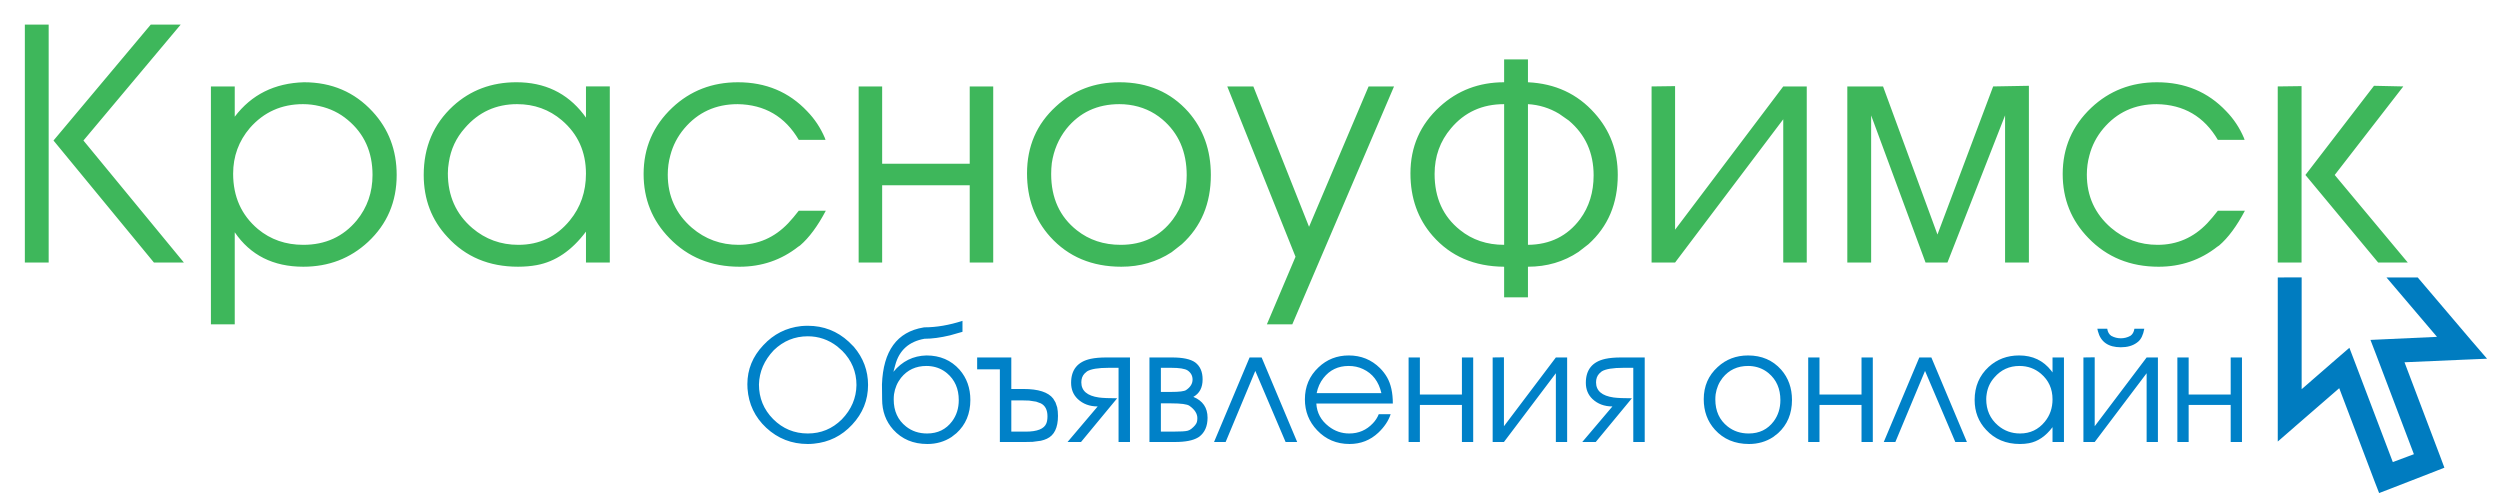
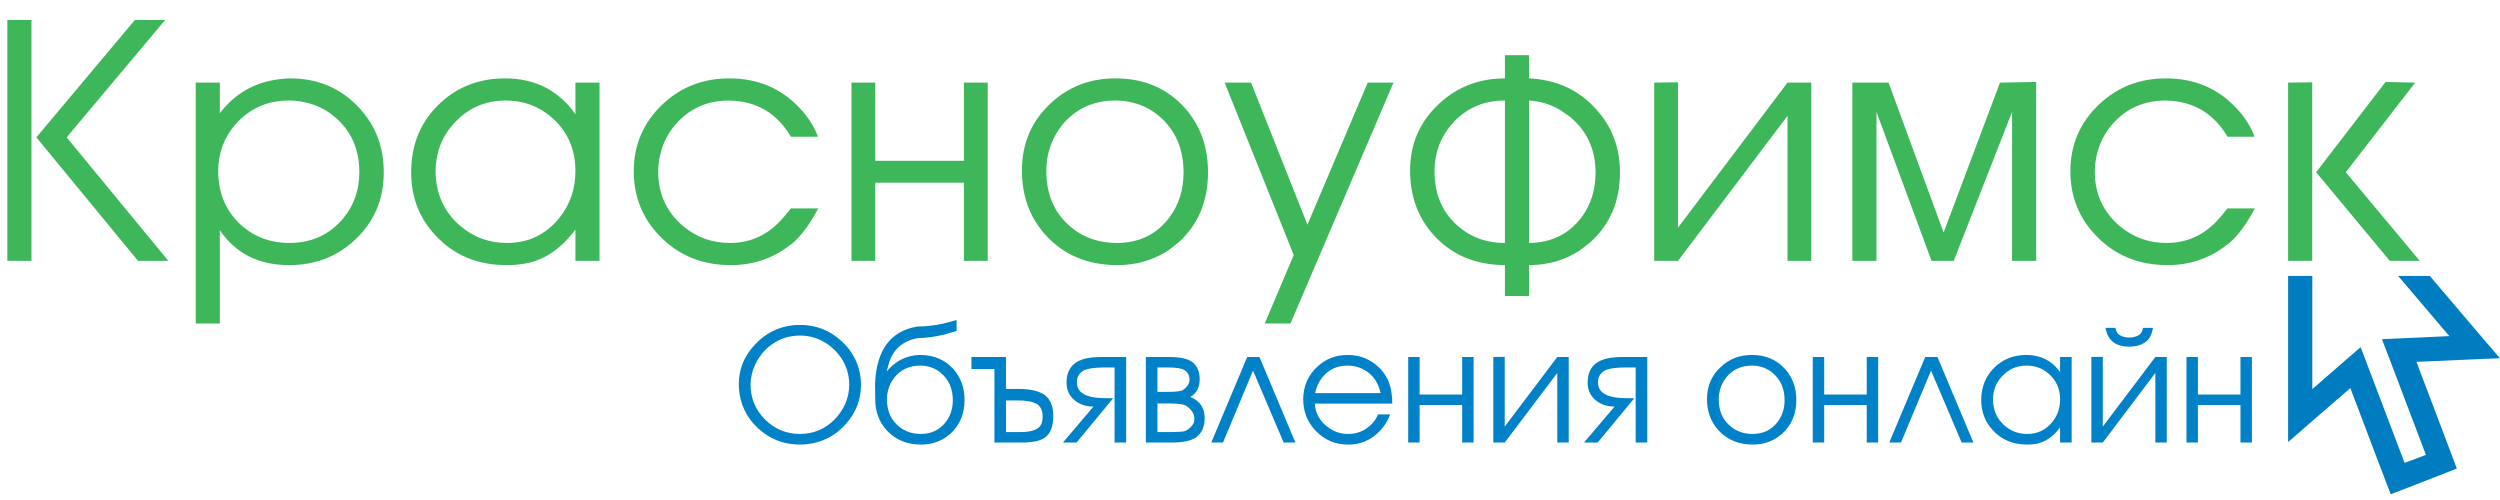
- <svg xmlns="http://www.w3.org/2000/svg" version="1.2" baseProfile="tiny" width="360" height="72" overflow="scroll">
-   <polygon fill-rule="evenodd" fill="#007CC0" points="327.998,39.952 327.998,63.58 330.814,61.13 336.85,55.899 341.971,69.396 342.593,71 344.201,70.382 350.417,67.966 351.993,67.347 351.405,65.772 346.249,52.167 354.624,51.802 358.136,51.655 355.832,48.985 348.151,39.951 343.651,39.951 350.928,48.507 343.725,48.837 341.346,48.947 342.19,51.141 347.602,65.406 344.565,66.539 339.19,52.383 338.311,50.08 336.447,51.69 331.438,56.044 331.438,39.949 327.996,39.951 327.998,39.952" />
+ <svg xmlns="http://www.w3.org/2000/svg" version="1.2" baseProfile="tiny" width="360" height="72">
+   <polygon fill-rule="evenodd" fill="#007CC0" points="329.489,39.739 329.489,63.659 332.34,61.178 338.45,55.883 343.635,69.546 344.264,71.17 345.892,70.544 352.185,68.099 353.781,67.472 353.185,65.878 347.966,52.104 356.444,51.735 360,51.587 357.668,48.883 349.891,39.738 345.336,39.738 352.702,48.399 345.41,48.734 343.002,48.845 343.857,51.066 349.335,65.508 346.26,66.654 340.819,52.323 339.93,49.992 338.043,51.621 332.972,56.03 332.972,39.736 329.487,39.738 329.489,39.739" />
  <g fill="#0081C8">
-     <path d="M251.725 51.185c1.959 0 3.546.683 4.763 2.048 1.038 1.187 1.558 2.641 1.558 4.361 0 1.973-.668 3.568-2.002 4.784l-.713.557c-1.023.667-2.181 1.001-3.471 1.001-2.033 0-3.672-.689-4.918-2.069-1.068-1.187-1.603-2.648-1.603-4.384 0-1.869.667-3.412 2.003-4.629 1.201-1.113 2.662-1.669 4.383-1.669zm0 1.513c-1.527 0-2.752.571-3.671 1.713-.534.683-.868 1.469-1.001 2.359-.03.252-.045.504-.045.756 0 1.662.594 2.96 1.78 3.895.846.668 1.854 1.001 3.026 1.001 1.527 0 2.729-.585 3.605-1.758.637-.859.956-1.876.956-3.048 0-1.632-.563-2.923-1.69-3.872-.654-.549-1.418-.883-2.293-1.002-.222-.029-.445-.044-.667-.044zM260.381 63.646v-12.171h1.625v5.34h6.053v-5.34h1.625v12.172h-1.625v-5.341h-6.053v5.341h-1.625zM278.116 51.475l5.118 12.172h-1.669l-4.361-10.236-4.272 10.236h-1.669l5.118-12.172h1.735zM297.209 51.475v12.172h-1.646v-2.137c-.979 1.306-2.115 2.077-3.405 2.314-.4.074-.831.111-1.29.111-2.004 0-3.627-.683-4.874-2.047-1.098-1.172-1.646-2.604-1.646-4.295 0-1.929.675-3.516 2.024-4.762 1.202-1.098 2.663-1.647 4.385-1.647 1.943 0 3.485.734 4.628 2.203l.179.245v-2.158h1.645zm-6.409 1.223c-1.454 0-2.655.549-3.604 1.646-.609.683-.979 1.477-1.113 2.381-.044.253-.066.505-.066.757 0 1.558.563 2.818 1.691 3.783.904.771 1.965 1.156 3.182 1.156 1.454 0 2.641-.563 3.561-1.69.742-.905 1.113-1.98 1.113-3.227 0-1.514-.557-2.744-1.67-3.694-.876-.741-1.908-1.112-3.094-1.112zM300.012 63.646v-12.171l1.625-.022v9.925l7.477-9.902h1.625v12.172h-1.625v-9.902l-7.477 9.902h-1.625zm2.004-16.311h1.424c.074.476.267.816.578 1.024.43.237.891.355 1.38.355s.949-.118 1.38-.355c.311-.208.504-.549.578-1.024h1.424c-.163.891-.459 1.514-.89 1.869l-.2.156c-.594.431-1.357.646-2.292.646-1.796 0-2.894-.765-3.294-2.292l-.088-.379zM313.541 63.646v-12.171h1.625v5.34h6.053v-5.34h1.625v12.172h-1.625v-5.341h-6.053v5.341h-1.625z" />
-   </g>
-   <g fill="#0081C8">
-     <path d="M116.322 46.912c2.27 0 4.235.765 5.897 2.292l.734.734c1.365 1.603 2.047 3.435 2.047 5.497 0 2.181-.765 4.087-2.292 5.719-1.499 1.617-3.338 2.528-5.519 2.736-.297.03-.586.045-.868.045-2.314 0-4.31-.779-5.986-2.337-1.632-1.527-2.529-3.404-2.692-5.63-.015-.207-.022-.422-.022-.645 0-2.122.764-3.991 2.292-5.608 1.483-1.602 3.301-2.521 5.452-2.759.312-.028.631-.044.957-.044zm0 1.514c-1.884 0-3.516.667-4.896 2.003-1.379 1.454-2.092 3.101-2.136 4.939 0 1.943.682 3.605 2.047 4.984 1.379 1.38 3.041 2.069 4.984 2.069 1.899 0 3.531-.675 4.896-2.024 1.38-1.424 2.084-3.071 2.114-4.94 0-1.913-.683-3.56-2.047-4.939l-.734-.646c-1.261-.964-2.671-1.446-4.228-1.446zM133.411 51.185c1.958 0 3.545.683 4.762 2.048 1.038 1.187 1.558 2.641 1.558 4.361 0 1.973-.667 3.568-2.003 4.784l-.712.557c-1.023.667-2.181 1.001-3.471 1.001-2.033 0-3.672-.689-4.918-2.069-1.068-1.187-1.602-2.648-1.602-4.384l-.022-2.137c.178-4.82 2.166-7.551 5.964-8.188l.156-.022c1.721 0 3.545-.312 5.474-.935v1.58l-1.803.512c-1.365.326-2.589.489-3.671.489-2.24.401-3.642 1.662-4.206 3.783l-.267.979c1.26-1.528 2.848-2.315 4.761-2.359zm0 1.513c-1.528 0-2.752.571-3.671 1.713-.534.683-.868 1.469-1.001 2.359-.03.252-.044.504-.044.756 0 1.662.593 2.96 1.78 3.895.845.668 1.854 1.001 3.026 1.001 1.527 0 2.729-.585 3.604-1.758.638-.859.957-1.876.957-3.048 0-1.632-.564-2.923-1.691-3.872-.653-.549-1.417-.883-2.292-1.002-.223-.029-.445-.044-.668-.044zM143.981 63.646v-10.458h-3.271v-1.713h4.918v4.539h1.758c2.136 0 3.561.46 4.272 1.38l.334.556.245.713c.074.37.111.778.111 1.224 0 1.706-.534 2.804-1.602 3.293-.252.119-.542.216-.868.289l-1.179.156-1.046.022h-3.672zm1.647-1.491h2.069c1.676 0 2.67-.4 2.982-1.201.104-.268.156-.602.156-1.002 0-.92-.319-1.543-.957-1.869l-.667-.244-1.023-.156c-.252-.015-.534-.022-.846-.022h-1.713v4.494zM153.728 63.646l4.339-5.118c-1.157 0-2.114-.356-2.871-1.068-.638-.608-.957-1.387-.957-2.336 0-1.884.935-3.034 2.804-3.449.623-.134 1.372-.2 2.248-.2h3.427v12.172h-1.646v-10.682h-1.424c-1.513 0-2.552.171-3.115.512l-.356.312c-.312.327-.467.75-.467 1.269 0 1.217.846 1.943 2.537 2.181.564.074 1.439.111 2.626.111l-5.207 6.298h-1.938zM165.521 63.646v-12.171h3.271c1.543 0 2.648.237 3.316.712.712.534 1.068 1.35 1.068 2.447 0 1.188-.445 2.025-1.335 2.515 1.365.564 2.047 1.565 2.047 3.004 0 1.217-.4 2.129-1.201 2.737l-.178.111c-.712.431-1.817.646-3.315.646h-3.673zm1.646-7.209h1.491c1.157 0 1.869-.089 2.136-.267.623-.416.935-.92.935-1.514 0-.549-.237-.986-.712-1.313-.386-.252-1.18-.379-2.381-.379h-1.469v3.473zm0 5.718h1.669c1.172 0 1.906-.045 2.203-.134.193-.059.363-.147.512-.267.445-.356.712-.683.801-.979.044-.163.067-.348.067-.556 0-.653-.378-1.246-1.135-1.78-.326-.237-1.216-.356-2.67-.356h-1.447v4.072zM181.676 51.475l5.119 12.172h-1.67l-4.361-10.236-4.272 10.236h-1.669l5.118-12.172h1.735zM200.568 58.105h-11.016c.074 1.335.668 2.433 1.781 3.293.875.683 1.861 1.023 2.959 1.023 1.35 0 2.484-.489 3.404-1.468.371-.386.653-.823.846-1.313h1.714c-.312.95-.905 1.84-1.78 2.671-1.157 1.083-2.537 1.624-4.139 1.624-1.869 0-3.428-.66-4.674-1.98-1.172-1.231-1.758-2.715-1.758-4.45 0-1.84.653-3.375 1.959-4.606 1.201-1.143 2.655-1.714 4.361-1.714 1.766 0 3.264.608 4.494 1.825.401.4.742.846 1.024 1.335.55.965.825 2.218.825 3.76zm-10.97-1.491h9.324c-.387-1.676-1.269-2.833-2.648-3.471-.623-.297-1.313-.445-2.069-.445-1.513 0-2.722.578-3.627 1.735-.49.624-.816 1.351-.98 2.181zM202.838 63.646v-12.171h1.625v5.34h6.053v-5.34h1.624v12.172h-1.624v-5.341h-6.053v5.341h-1.625zM214.943 63.646v-12.171l1.624-.022v9.925l7.477-9.902h1.624v12.172h-1.624v-9.902l-7.477 9.902h-1.624zM227.849 63.646l4.339-5.118c-1.156 0-2.113-.356-2.87-1.068-.638-.608-.957-1.387-.957-2.336 0-1.884.935-3.034 2.804-3.449.623-.134 1.372-.2 2.248-.2h3.426v12.172h-1.646v-10.682h-1.424c-1.514 0-2.552.171-3.115.512l-.355.312c-.313.327-.468.75-.468 1.269 0 1.217.846 1.943 2.536 2.181.564.074 1.439.111 2.627.111l-5.207 6.298h-1.938z" />
+     <path d="M115.196 46.787c2.298 0 4.288.773 5.97 2.32l.744.743c1.381 1.622 2.072 3.477 2.072 5.564 0 2.208-.773 4.138-2.32 5.789-1.517 1.638-3.379 2.561-5.586 2.771-.301.029-.594.045-.879.045-2.343 0-4.363-.788-6.06-2.365-1.652-1.547-2.561-3.447-2.726-5.699-.015-.211-.022-.429-.022-.653 0-2.147.773-4.04 2.32-5.678 1.501-1.622 3.341-2.553 5.519-2.793.315-.029.638-.044.968-.044zm0 1.531c-1.907 0-3.559.676-4.956 2.028-1.396 1.472-2.118 3.139-2.163 5.001 0 1.968.691 3.649 2.073 5.046 1.396 1.396 3.079 2.095 5.046 2.095 1.922 0 3.574-.683 4.956-2.05 1.397-1.441 2.11-3.108 2.14-5.001 0-1.938-.691-3.604-2.072-5.001l-.744-.653c-1.276-.976-2.703-1.465-4.28-1.465zM132.497 51.112c1.982 0 3.589.69 4.821 2.072 1.051 1.202 1.577 2.674 1.577 4.415 0 1.998-.676 3.612-2.027 4.844l-.721.563c-1.037.676-2.208 1.014-3.515 1.014-2.058 0-3.717-.698-4.979-2.095-1.081-1.202-1.622-2.682-1.622-4.438l-.022-2.162c.18-4.881 2.193-7.645 6.038-8.29l.158-.023c1.742 0 3.589-.314 5.542-.945v1.599l-1.825.519c-1.382.33-2.621.496-3.717.496-2.268.405-3.687 1.682-4.258 3.829l-.271.991c1.277-1.548 2.884-2.344 4.821-2.389zm0 1.533c-1.547 0-2.786.578-3.717 1.734-.541.69-.878 1.486-1.014 2.388-.03.256-.045.511-.045.766 0 1.683.6 2.996 1.802 3.942.856.676 1.877 1.014 3.063 1.014 1.547 0 2.763-.593 3.649-1.779.646-.871.969-1.899.969-3.086 0-1.652-.571-2.959-1.712-3.92-.661-.556-1.435-.894-2.32-1.014-.224-.031-.449-.045-.675-.045zM143.198 63.728v-10.588h-3.312v-1.734h4.979v4.596h1.78c2.163 0 3.604.466 4.325 1.396l.338.563.248.721c.075.375.113.788.113 1.238 0 1.728-.541 2.839-1.622 3.335-.255.12-.548.218-.878.292l-1.194.158-1.059.022h-3.718zm1.667-1.51h2.095c1.697 0 2.703-.405 3.019-1.216.105-.271.158-.608.158-1.014 0-.932-.323-1.563-.969-1.893l-.676-.248-1.036-.157c-.256-.015-.541-.022-.856-.022h-1.734v4.55zM153.064 63.728l4.393-5.182c-1.171 0-2.14-.36-2.906-1.081-.646-.615-.969-1.404-.969-2.365 0-1.907.946-3.071 2.838-3.492.631-.135 1.389-.202 2.275-.202h3.469v12.322h-1.667v-10.814h-1.442c-1.532 0-2.583.173-3.154.519l-.36.315c-.315.33-.473.759-.473 1.284 0 1.231.856 1.968 2.568 2.207.571.076 1.457.113 2.658.113l-5.271 6.375h-1.959zM165.004 63.728v-12.323h3.312c1.562 0 2.681.24 3.356.721.721.541 1.081 1.367 1.081 2.478 0 1.202-.45 2.051-1.352 2.546 1.382.571 2.073 1.585 2.073 3.041 0 1.231-.406 2.155-1.217 2.771l-.18.112c-.721.436-1.84.653-3.356.653h-3.717zm1.667-7.299h1.509c1.171 0 1.892-.09 2.163-.271.631-.42.946-.931.946-1.532 0-.555-.241-.998-.721-1.329-.391-.255-1.194-.383-2.41-.383h-1.487v3.515zm0 5.789h1.689c1.186 0 1.93-.045 2.23-.135.195-.06.368-.15.518-.271.451-.36.721-.69.811-.991.045-.165.068-.353.068-.563 0-.661-.383-1.262-1.149-1.803-.331-.24-1.232-.36-2.703-.36h-1.464v4.123zM181.359 51.405l5.181 12.322h-1.689l-4.415-10.362-4.326 10.362h-1.689l5.181-12.322h1.757zM200.484 58.118h-11.151c.075 1.352.676 2.463 1.802 3.334.887.691 1.885 1.036 2.996 1.036 1.367 0 2.516-.495 3.447-1.486.375-.391.66-.834.855-1.329h1.735c-.315.961-.917 1.862-1.803 2.703-1.171 1.097-2.568 1.645-4.189 1.645-1.893 0-3.47-.668-4.731-2.005-1.187-1.246-1.779-2.748-1.779-4.506 0-1.862.66-3.416 1.982-4.663 1.217-1.156 2.688-1.734 4.415-1.734 1.787 0 3.304.616 4.551 1.847.405.406.751.856 1.036 1.353.556.974.834 2.244.834 3.805zm-11.106-1.51h9.439c-.392-1.696-1.284-2.868-2.682-3.514-.63-.301-1.329-.45-2.095-.45-1.532 0-2.756.585-3.672 1.757-.494.631-.825 1.367-.99 2.207zM202.781 63.728v-12.323h1.645v5.406h6.128v-5.406h1.645v12.322h-1.645v-5.406h-6.128v5.406h-1.645zM215.036 63.728v-12.323l1.645-.022v10.047l7.569-10.024h1.645v12.322h-1.645v-10.025l-7.569 10.024h-1.645zM228.102 63.728l4.394-5.182c-1.172 0-2.141-.36-2.906-1.081-.646-.615-.969-1.404-.969-2.365 0-1.907.946-3.071 2.839-3.492.63-.135 1.389-.202 2.274-.202h3.47v12.322h-1.667v-10.814h-1.442c-1.531 0-2.583.173-3.153.519l-.36.315c-.315.33-.474.759-.474 1.284 0 1.231.856 1.968 2.568 2.207.57.076 1.457.113 2.658.113l-5.271 6.375h-1.961zM252.273 51.112c1.982 0 3.59.69 4.821 2.072 1.051 1.202 1.577 2.674 1.577 4.415 0 1.998-.676 3.612-2.027 4.844l-.722.563c-1.036.676-2.207 1.014-3.514 1.014-2.058 0-3.717-.698-4.979-2.095-1.082-1.202-1.622-2.682-1.622-4.438 0-1.893.676-3.454 2.027-4.686 1.219-1.125 2.697-1.689 4.439-1.689zm0 1.533c-1.547 0-2.785.578-3.717 1.734-.54.69-.878 1.486-1.014 2.388-.03.256-.045.511-.045.766 0 1.683.601 2.996 1.802 3.942.856.676 1.878 1.014 3.064 1.014 1.546 0 2.763-.593 3.649-1.779.646-.871.969-1.899.969-3.086 0-1.652-.571-2.959-1.713-3.92-.66-.556-1.434-.894-2.32-1.014-.223-.031-.449-.045-.675-.045zM261.037 63.728v-12.323h1.645v5.406h6.128v-5.406h1.645v12.322h-1.645v-5.406h-6.128v5.406h-1.645zM278.991 51.405l5.181 12.322h-1.689l-4.415-10.362-4.325 10.362h-1.689l5.181-12.322h1.756zM298.319 51.405v12.322h-1.667v-2.163c-.991 1.322-2.14 2.104-3.446 2.344-.405.074-.842.112-1.307.112-2.027 0-3.672-.69-4.934-2.072-1.111-1.187-1.667-2.636-1.667-4.349 0-1.952.683-3.559 2.05-4.82 1.217-1.111 2.695-1.667 4.438-1.667 1.968 0 3.529.743 4.687 2.23l.18.247v-2.185h1.666zm-6.487 1.24c-1.473 0-2.688.556-3.649 1.667-.616.69-.991 1.494-1.127 2.41-.045.256-.067.511-.067.766 0 1.577.57 2.854 1.712 3.83.916.781 1.99 1.171 3.222 1.171 1.472 0 2.673-.57 3.604-1.712.751-.916 1.126-2.005 1.126-3.267 0-1.531-.563-2.778-1.689-3.739-.888-.751-1.931-1.126-3.132-1.126zM301.157 63.728v-12.323l1.645-.022v10.047l7.569-10.024h1.645v12.322h-1.645v-10.025l-7.569 10.024h-1.645zm2.028-16.513h1.442c.075.48.271.826.586 1.036.435.24.9.36 1.396.36.495 0 .961-.12 1.396-.36.315-.21.511-.556.586-1.036h1.441c-.165.901-.466 1.532-.901 1.893l-.202.157c-.601.437-1.374.653-2.32.653-1.817 0-2.929-.773-3.334-2.32l-.09-.383zM314.854 63.728v-12.323h1.645v5.406h6.128v-5.406h1.645v12.322h-1.645v-5.406h-6.128v5.406h-1.645z" />
  </g>
  <g fill="#3EB75B">
-     <path d="M7.008 37.806h-3.43v-34.26h3.43v34.26zm15.159 0l-14.463-17.571 14-16.689h4.311l-14 16.689 14.464 17.57h-4.312zM30.372 12.447h3.431v4.358c2.411-3.183 5.733-4.837 9.967-4.96 3.987 0 7.278 1.407 9.875 4.219 2.318 2.503 3.477 5.548 3.477 9.132 0 3.864-1.375 7.078-4.126 9.643-2.566 2.38-5.672 3.569-9.318 3.569-4.327 0-7.619-1.653-9.875-4.96v13.259h-3.431v-34.26zm13.259 2.55c-3.091 0-5.641 1.144-7.649 3.431-1.607 1.885-2.411 4.08-2.411 6.583 0 3.307 1.189 5.965 3.569 7.974 1.823 1.515 4.002 2.271 6.537 2.271 3.183 0 5.749-1.174 7.696-3.523 1.514-1.854 2.271-4.033 2.271-6.537 0-3.307-1.19-5.949-3.57-7.927-1.175-.989-2.534-1.653-4.08-1.993-.772-.186-1.56-.279-2.363-.279zM87.811 12.447v25.358h-3.431v-4.451c-2.04 2.72-4.404 4.328-7.093 4.822-.834.154-1.731.231-2.689.231-4.172 0-7.557-1.421-10.153-4.265-2.287-2.441-3.43-5.424-3.43-8.947 0-4.017 1.406-7.325 4.218-9.92 2.503-2.287 5.547-3.431 9.133-3.431 4.048 0 7.263 1.53 9.643 4.589l.371.51v-4.497h3.431zm-13.352 2.55c-3.029 0-5.533 1.144-7.51 3.431-1.268 1.422-2.04 3.076-2.318 4.96-.093.526-.139 1.051-.139 1.576 0 3.245 1.174 5.872 3.523 7.881 1.885 1.607 4.095 2.411 6.629 2.411 3.028 0 5.501-1.174 7.417-3.523 1.545-1.885 2.318-4.126 2.318-6.722 0-3.152-1.159-5.718-3.477-7.696-1.822-1.545-3.97-2.318-6.443-2.318zM115.023 30.342h3.895c-1.175 2.225-2.411 3.894-3.709 5.007l-.278.186c-2.441 1.917-5.254 2.874-8.437 2.874-4.08 0-7.449-1.374-10.106-4.126-2.473-2.534-3.708-5.609-3.708-9.225 0-3.771 1.375-6.954 4.126-9.55 2.596-2.441 5.749-3.662 9.457-3.662 4.017 0 7.34 1.391 9.967 4.172 1.082 1.112 1.931 2.396 2.55 3.848l.093.278h-3.848c-1.978-3.369-4.914-5.084-8.808-5.146-3.152 0-5.718 1.175-7.696 3.523-.958 1.144-1.623 2.426-1.993 3.848-.248.896-.371 1.824-.371 2.781 0 3.091 1.159 5.641 3.477 7.649 1.916 1.639 4.156 2.457 6.722 2.457 2.781 0 5.161-1.035 7.139-3.106.493-.525 1.003-1.128 1.528-1.808zM123.646 37.806v-25.359h3.384v11.126h12.61v-11.126h3.384v25.358h-3.384v-11.125h-12.61v11.126h-3.384zM161.196 11.845c4.08 0 7.386 1.422 9.921 4.265 2.163 2.473 3.245 5.501 3.245 9.086 0 4.111-1.391 7.434-4.172 9.967l-1.483 1.159c-2.132 1.391-4.543 2.086-7.232 2.086-4.234 0-7.649-1.437-10.245-4.311-2.226-2.473-3.338-5.517-3.338-9.133 0-3.895 1.391-7.108 4.172-9.643 2.502-2.318 5.546-3.476 9.132-3.476zm0 3.152c-3.184 0-5.733 1.19-7.649 3.57-1.113 1.422-1.808 3.06-2.086 4.914-.062.526-.093 1.051-.093 1.576 0 3.461 1.236 6.166 3.709 8.113 1.762 1.391 3.863 2.086 6.305 2.086 3.183 0 5.686-1.221 7.51-3.662 1.329-1.792 1.993-3.91 1.993-6.352 0-3.399-1.175-6.088-3.523-8.066-1.36-1.143-2.952-1.838-4.775-2.086-.464-.062-.927-.093-1.391-.093zM182.429 46.707l4.126-9.736-9.829-24.524h3.755l8.021 20.212 8.576-20.212h3.662l-14.649 34.26h-3.662zM220.025 42.813h-3.431v-4.404c-4.296-.031-7.727-1.514-10.292-4.45-2.133-2.441-3.198-5.439-3.198-8.994 0-3.832 1.405-7.031 4.218-9.597 2.565-2.348 5.656-3.523 9.272-3.523v-3.292h3.431v3.292c3.924.186 7.123 1.669 9.596 4.45 2.226 2.473 3.338 5.44 3.338 8.901 0 4.111-1.406 7.434-4.219 9.967l-1.437 1.113c-2.132 1.422-4.56 2.132-7.278 2.132v4.405zm-3.43-27.816c-3.152 0-5.702 1.159-7.649 3.477-1.576 1.854-2.364 4.049-2.364 6.583 0 3.43 1.221 6.119 3.663 8.066 1.762 1.422 3.877 2.132 6.351 2.132v-20.258zm3.43 20.259c3.183-.03 5.686-1.267 7.51-3.708 1.299-1.762 1.947-3.863 1.947-6.305 0-3.245-1.189-5.872-3.569-7.881l-1.392-.974c-1.391-.834-2.89-1.298-4.496-1.391v20.259zM237.827 37.806v-25.359l3.384-.046v20.676l15.577-20.63h3.384v25.358h-3.384v-20.63l-15.577 20.63h-3.384zM288.729 16.62l-8.298 21.186h-3.152l-7.835-21.186v21.186h-3.431v-25.359h5.146l7.836 21.325 8.02-21.325 5.146-.093v25.451h-3.431v-21.185zM319.371 30.342h3.895c-1.175 2.225-2.41 3.894-3.709 5.007l-.277.186c-2.441 1.917-5.255 2.874-8.438 2.874-4.08 0-7.449-1.374-10.106-4.126-2.474-2.534-3.708-5.609-3.708-9.225 0-3.771 1.374-6.954 4.125-9.55 2.596-2.441 5.749-3.662 9.457-3.662 4.018 0 7.34 1.391 9.968 4.172 1.081 1.112 1.931 2.396 2.55 3.848l.093.278h-3.849c-1.978-3.369-4.914-5.084-8.808-5.146-3.152 0-5.718 1.175-7.696 3.523-.957 1.144-1.622 2.426-1.992 3.848-.248.896-.371 1.824-.371 2.781 0 3.091 1.158 5.641 3.477 7.649 1.916 1.639 4.156 2.457 6.723 2.457 2.781 0 5.16-1.035 7.139-3.106.492-.525 1.002-1.128 1.527-1.808zM331.424 12.401v25.405h-3.43v-25.359l3.43-.046zm10.431-.047l4.219.093-9.875 12.749 10.523 12.61h-4.265l-10.478-12.61 9.876-12.842z" />
+     <path d="M4.532 37.566h-3.473v-34.682h3.473v34.682zm15.347 0l-14.643-17.787 14.174-16.895h4.365l-14.174 16.895 14.643 17.787h-4.365zM28.185 11.895h3.473v4.412c2.44-3.222 5.803-4.896 10.09-5.022 4.036 0 7.369 1.424 9.997 4.271 2.347 2.534 3.52 5.617 3.52 9.246 0 3.912-1.393 7.166-4.177 9.762-2.597 2.41-5.742 3.614-9.433 3.614-4.381 0-7.713-1.674-9.997-5.022v13.422h-3.473v-34.683zm13.423 2.581c-3.129 0-5.71 1.158-7.744 3.473-1.627 1.909-2.441 4.13-2.441 6.665 0 3.348 1.204 6.039 3.614 8.072 1.846 1.533 4.052 2.3 6.618 2.3 3.222 0 5.819-1.189 7.791-3.567 1.533-1.877 2.3-4.083 2.3-6.618 0-3.348-1.205-6.022-3.614-8.025-1.189-1.001-2.566-1.673-4.13-2.018-.783-.188-1.581-.282-2.394-.282zM86.334 11.895v25.672h-3.473v-4.505c-2.065 2.753-4.458 4.38-7.181 4.88-.845.157-1.752.235-2.722.235-4.224 0-7.65-1.439-10.278-4.318-2.316-2.471-3.473-5.491-3.473-9.058 0-4.067 1.423-7.415 4.271-10.043 2.534-2.315 5.616-3.473 9.246-3.473 4.098 0 7.352 1.549 9.762 4.646l.375.516v-4.552h3.473zm-13.517 2.581c-3.067 0-5.601 1.158-7.603 3.473-1.283 1.439-2.065 3.114-2.347 5.022-.094.532-.141 1.064-.141 1.596 0 3.285 1.188 5.945 3.567 7.978 1.908 1.627 4.145 2.441 6.711 2.441 3.066 0 5.569-1.189 7.509-3.567 1.564-1.908 2.347-4.177 2.347-6.805 0-3.191-1.173-5.788-3.52-7.791-1.846-1.565-4.02-2.347-6.523-2.347zM113.883 30.01h3.942c-1.189 2.253-2.44 3.942-3.754 5.069l-.282.188c-2.472 1.94-5.319 2.91-8.542 2.91-4.13 0-7.541-1.392-10.231-4.177-2.503-2.565-3.754-5.679-3.754-9.339 0-3.817 1.392-7.04 4.177-9.668 2.628-2.471 5.82-3.708 9.574-3.708 4.067 0 7.431 1.408 10.09 4.224 1.095 1.126 1.955 2.425 2.582 3.896l.094.281h-3.896c-2.002-3.41-4.975-5.146-8.917-5.209-3.191 0-5.789 1.189-7.791 3.567-.97 1.158-1.643 2.457-2.018 3.896-.251.908-.375 1.847-.375 2.816 0 3.129 1.173 5.71 3.52 7.744 1.94 1.659 4.208 2.488 6.805 2.488 2.816 0 5.225-1.048 7.228-3.145.499-.534 1.016-1.144 1.548-1.833zM122.611 37.566v-25.671h3.426v11.264h12.766v-11.264h3.426v25.672h-3.426v-11.264h-12.766v11.264h-3.426zM160.626 11.284c4.13 0 7.478 1.44 10.044 4.318 2.189 2.503 3.285 5.57 3.285 9.199 0 4.162-1.408 7.525-4.224 10.09l-1.502 1.173c-2.159 1.408-4.599 2.112-7.321 2.112-4.287 0-7.744-1.455-10.372-4.365-2.252-2.503-3.379-5.585-3.379-9.246 0-3.942 1.408-7.196 4.224-9.762 2.534-2.345 5.615-3.519 9.245-3.519zm0 3.192c-3.223 0-5.804 1.205-7.744 3.614-1.126 1.44-1.83 3.098-2.112 4.975-.063.532-.094 1.064-.094 1.596 0 3.504 1.251 6.242 3.754 8.213 1.783 1.408 3.911 2.112 6.383 2.112 3.222 0 5.756-1.236 7.603-3.708 1.345-1.814 2.018-3.958 2.018-6.43 0-3.441-1.189-6.164-3.567-8.166-1.377-1.157-2.988-1.861-4.834-2.112-.468-.063-.937-.094-1.407-.094zM182.121 46.577l4.178-9.855-9.95-24.827h3.802l8.119 20.462 8.682-20.462h3.709l-14.832 34.683h-3.708zM220.183 42.635h-3.474v-4.458c-4.349-.031-7.822-1.533-10.419-4.506-2.158-2.471-3.238-5.506-3.238-9.104 0-3.879 1.424-7.118 4.271-9.715 2.597-2.377 5.726-3.567 9.386-3.567v-3.333h3.474v3.332c3.973.188 7.211 1.69 9.715 4.506 2.253 2.503 3.379 5.507 3.379 9.011 0 4.162-1.424 7.525-4.271 10.09l-1.455 1.126c-2.159 1.439-4.615 2.159-7.368 2.159v4.459zm-3.474-28.159c-3.19 0-5.772 1.173-7.743 3.52-1.596 1.877-2.394 4.099-2.394 6.665 0 3.473 1.235 6.195 3.707 8.166 1.784 1.439 3.927 2.159 6.43 2.159v-20.51zm3.474 20.509c3.222-.031 5.756-1.283 7.603-3.755 1.314-1.783 1.972-3.911 1.972-6.383 0-3.285-1.205-5.944-3.614-7.979l-1.408-.985c-1.407-.845-2.926-1.314-4.552-1.408v20.51zM238.205 37.566v-25.671l3.426-.047v20.932l15.77-20.885h3.426v25.672h-3.427v-20.885l-15.77 20.885h-3.425zM289.735 16.119l-8.4 21.448h-3.191l-7.932-21.448v21.448h-3.473v-25.672h5.209l7.932 21.589 8.119-21.589 5.21-.094v25.766h-3.474v-21.448zM320.757 30.01h3.942c-1.189 2.253-2.44 3.942-3.755 5.069l-.281.188c-2.473 1.94-5.32 2.91-8.542 2.91-4.13 0-7.541-1.392-10.231-4.177-2.503-2.565-3.755-5.679-3.755-9.339 0-3.817 1.393-7.04 4.178-9.668 2.628-2.471 5.819-3.708 9.574-3.708 4.066 0 7.431 1.408 10.09 4.224 1.095 1.126 1.955 2.425 2.581 3.896l.095.281h-3.896c-2.003-3.41-4.976-5.146-8.917-5.209-3.191 0-5.789 1.189-7.791 3.567-.971 1.158-1.643 2.457-2.019 3.896-.251.908-.375 1.847-.375 2.816 0 3.129 1.173 5.71 3.52 7.744 1.939 1.659 4.208 2.488 6.806 2.488 2.815 0 5.225-1.048 7.228-3.145.499-.534 1.015-1.144 1.548-1.833zM332.959 11.848v25.719h-3.473v-25.672l3.473-.047zm10.56-.047l4.271.094-9.996 12.906 10.653 12.766h-4.317l-10.606-12.766 9.995-13z" />
  </g>
</svg>
